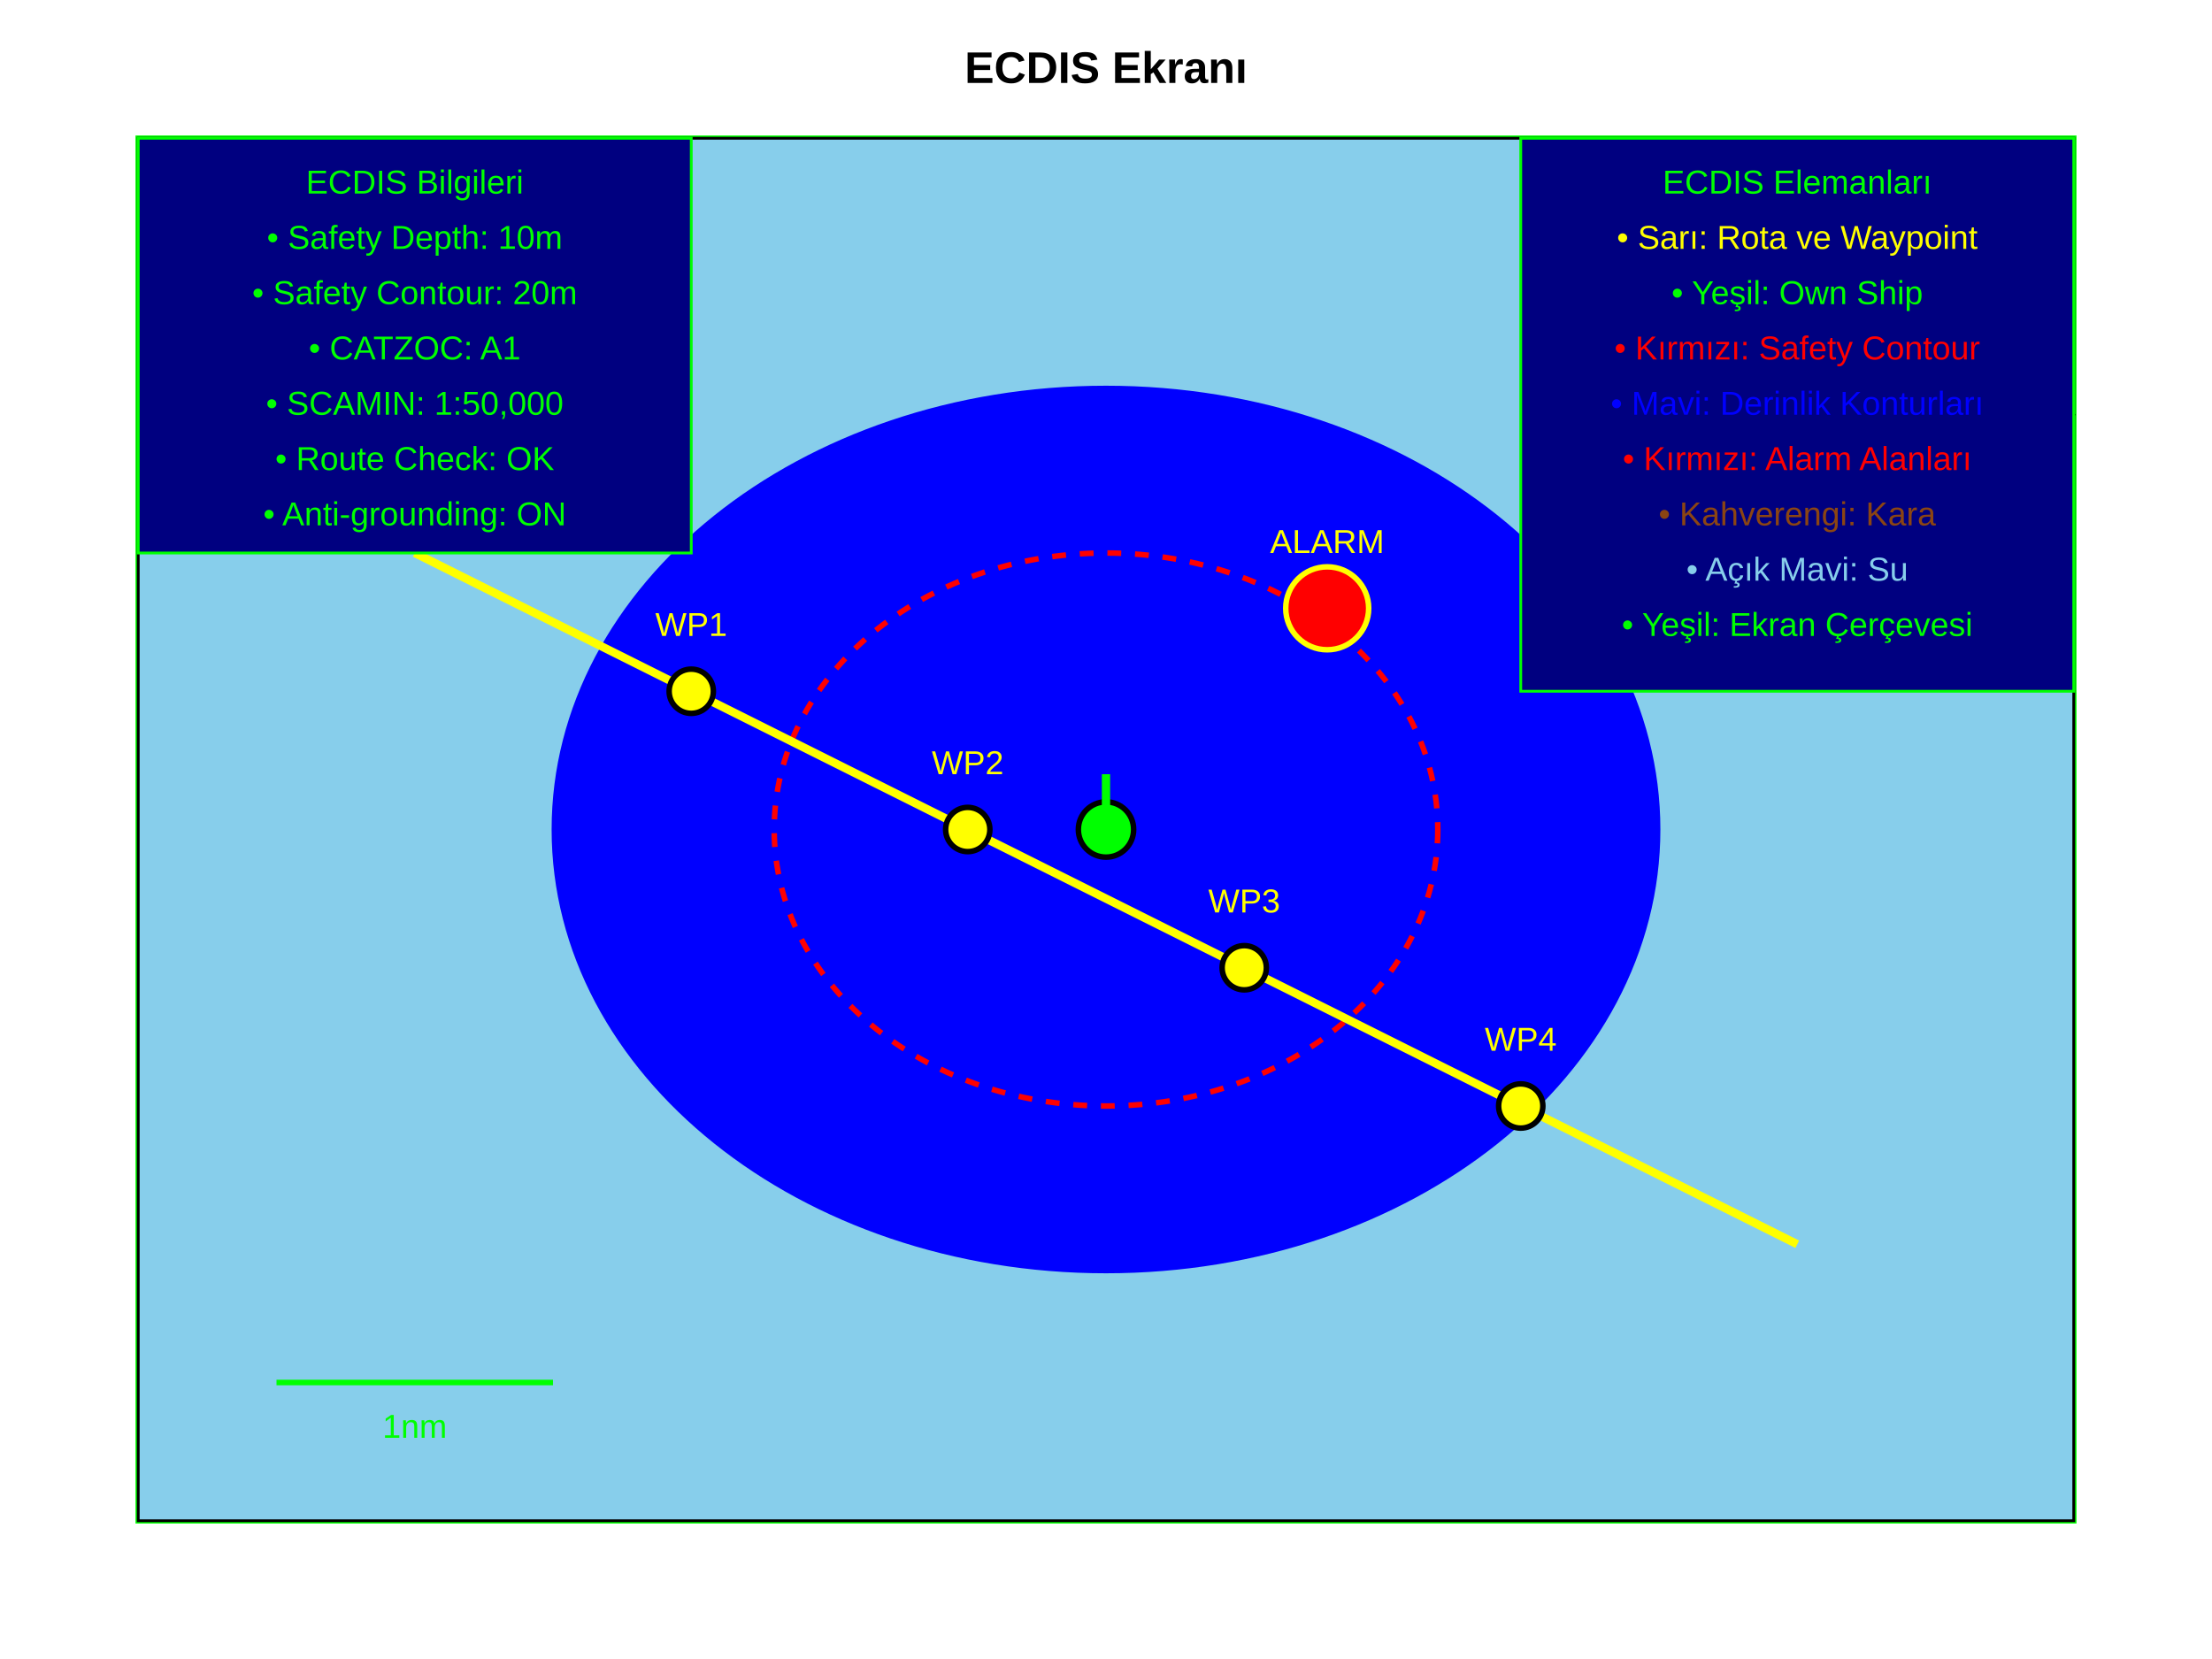
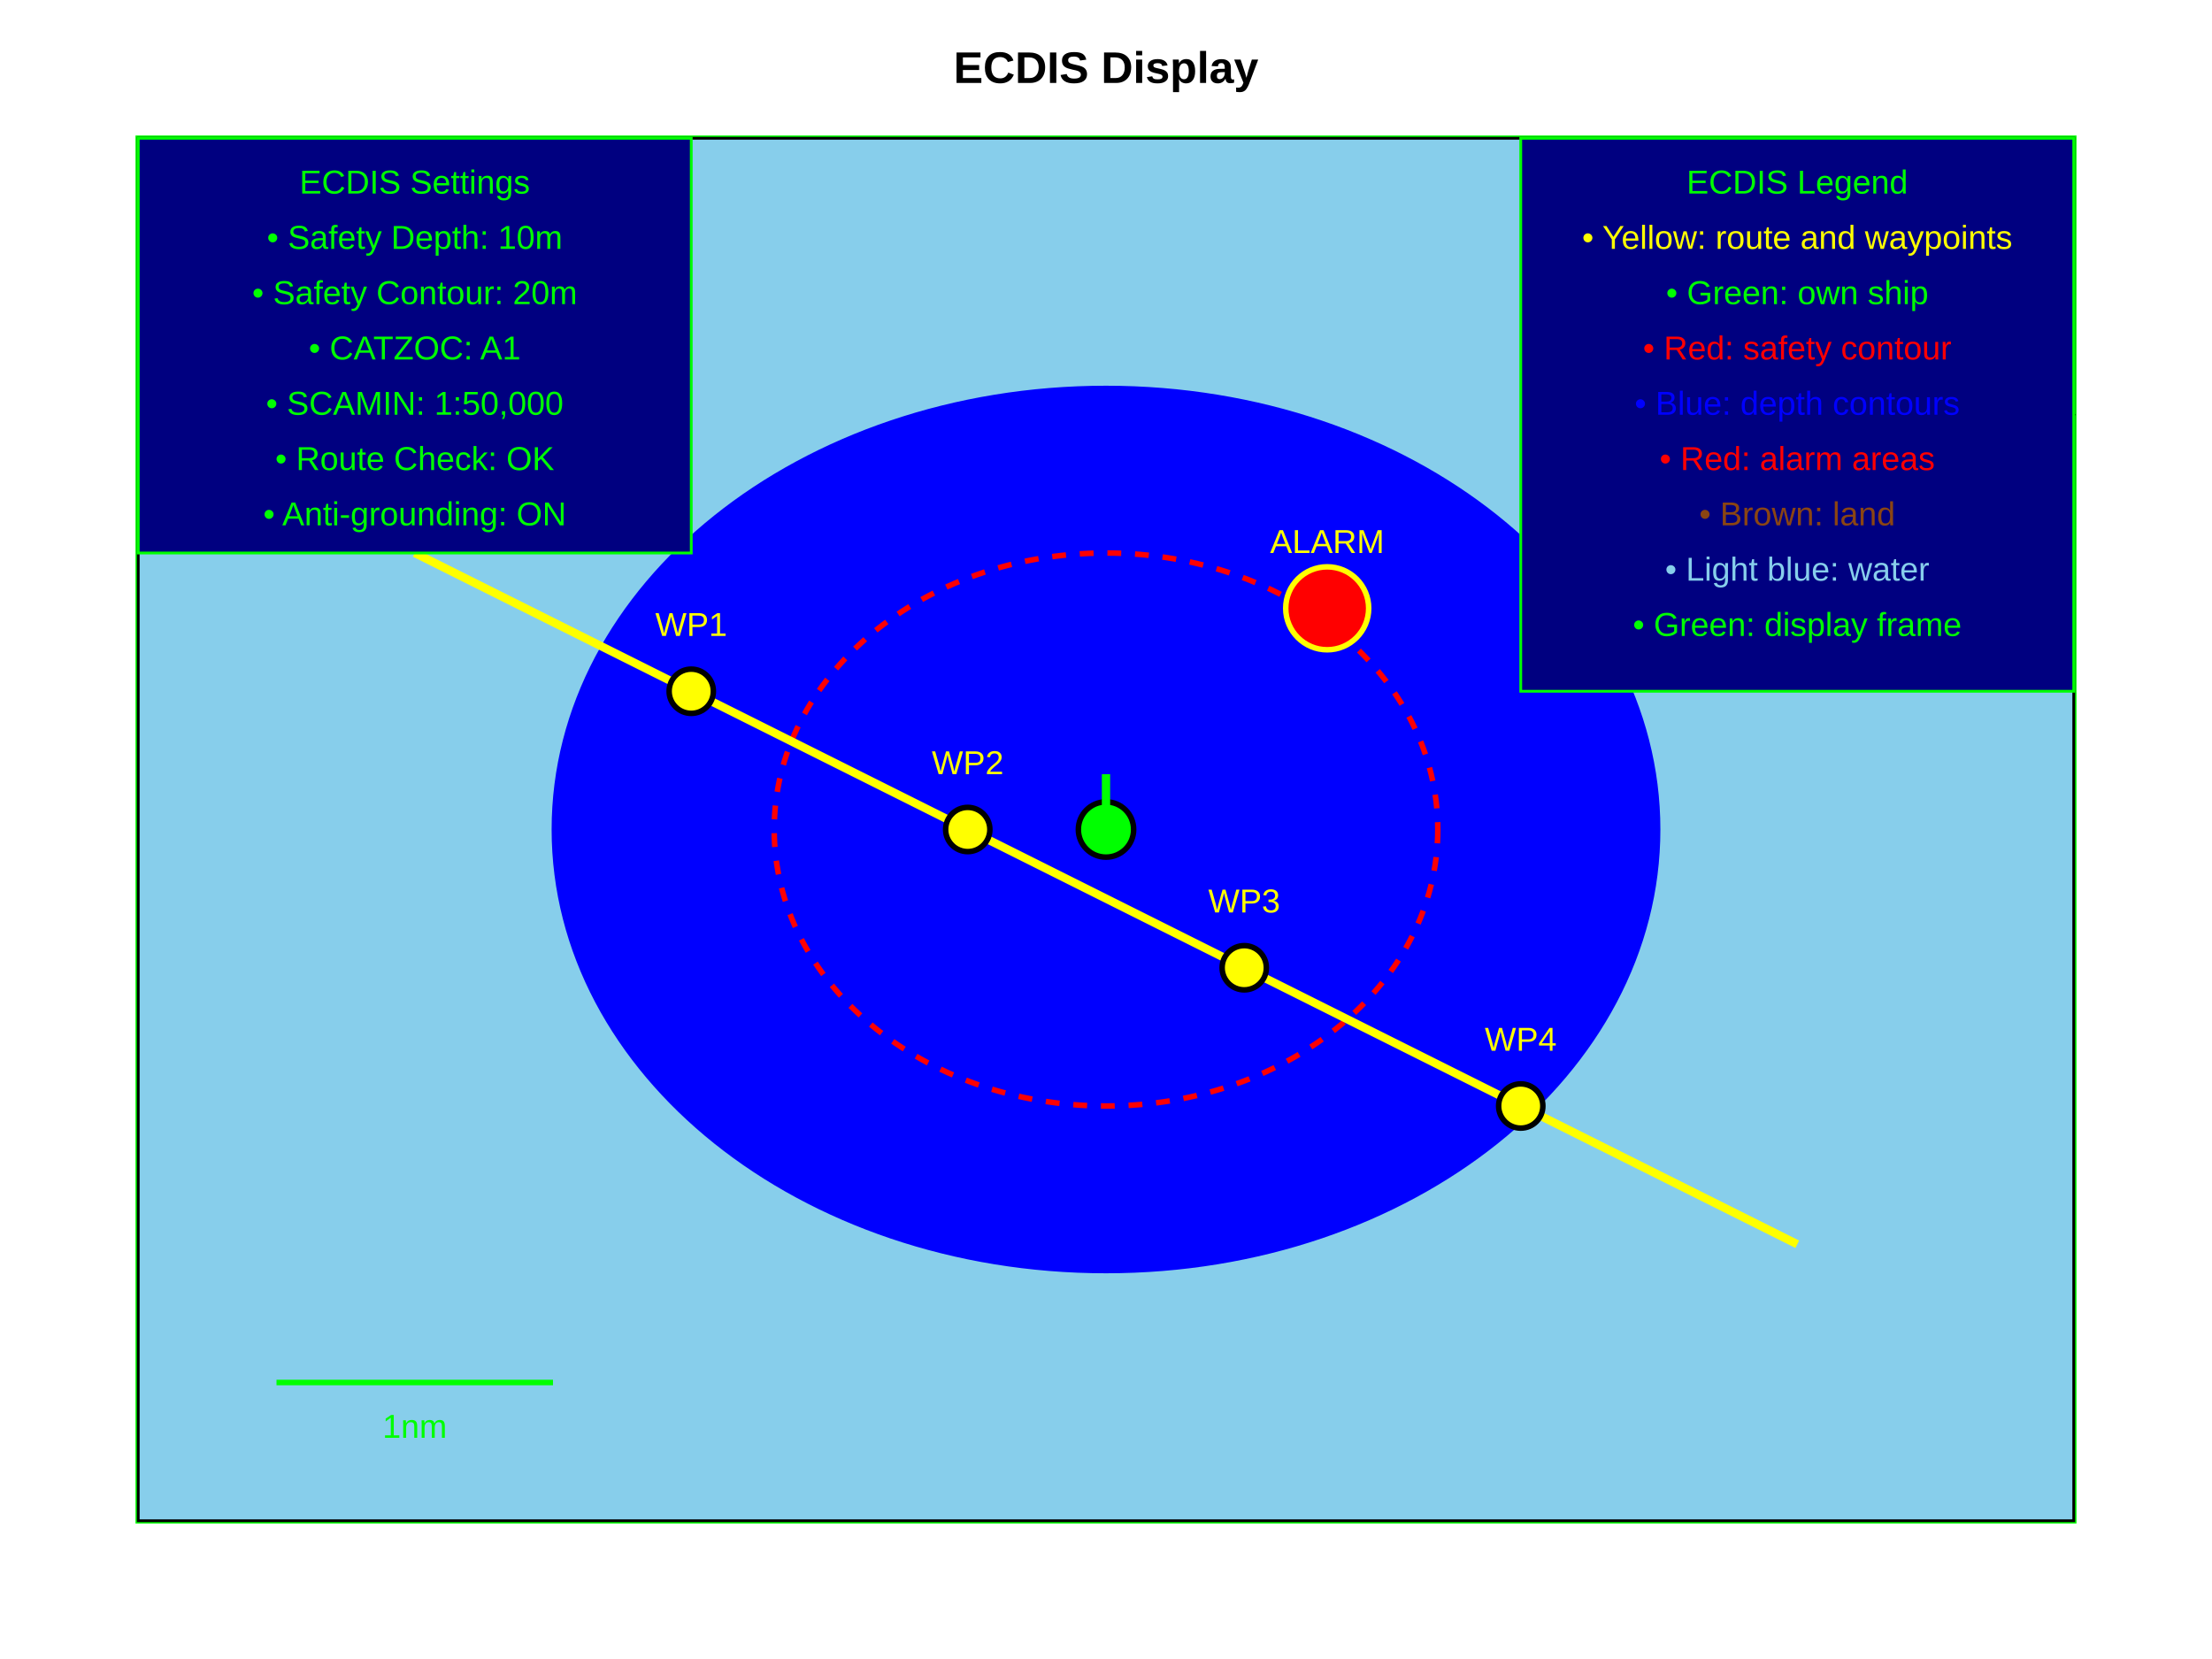
<svg xmlns="http://www.w3.org/2000/svg" viewBox="0 0 800 600">
  <defs>
    <style>
      .text { font-family: Arial, sans-serif; font-size: 12px; text-anchor: middle; }
      .title { font-size: 16px; font-weight: bold; }
      .screen { fill: #000080; stroke: #00ff00; stroke-width: 2; }
      .land { fill: #8B4513; stroke: #000; stroke-width: 1; }
      .water { fill: #87CEEB; stroke: #000; stroke-width: 1; }
      .route { fill: none; stroke: #ffff00; stroke-width: 3; }
      .waypoint { fill: #ffff00; stroke: #000; stroke-width: 2; }
      .ship { fill: #00ff00; stroke: #000; stroke-width: 2; }
      .safety-contour { fill: none; stroke: #ff0000; stroke-width: 2; stroke-dasharray: 5,5; }
      .depth { fill: #0000ff; stroke: #0000ff; stroke-width: 1; }
      .alarm { fill: #ff0000; stroke: #ffff00; stroke-width: 2; }
    </style>
  </defs>
-   <text x="400" y="30" class="text title">ECDIS Ekranı</text>
+   <text x="400" y="30" class="text title">ECDIS Display</text>
  <g transform="translate(400, 300)">
    <rect x="-350" y="-250" width="700" height="500" class="screen" />
    <path d="M -300 -200 L -200 -200 L -150 -150 L -200 -100 L -300 -100 Z" class="land" />
    <path d="M 200 -200 L 300 -200 L 350 -150 L 300 -100 L 200 -100 Z" class="land" />
    <rect x="-350" y="-250" width="700" height="500" class="water" />
    <ellipse cx="0" cy="0" rx="100" ry="80" class="depth" />
    <ellipse cx="0" cy="0" rx="150" ry="120" class="depth" />
    <ellipse cx="0" cy="0" rx="200" ry="160" class="depth" />
    <ellipse cx="0" cy="0" rx="120" ry="100" class="safety-contour" />
    <path d="M -250 -100 L -150 -50 L -50 0 L 50 50 L 150 100 L 250 150" class="route" />
    <circle cx="-150" cy="-50" r="8" class="waypoint" />
    <text x="-150" y="-70" class="text" fill="#ffff00">WP1</text>
    <circle cx="-50" cy="0" r="8" class="waypoint" />
    <text x="-50" y="-20" class="text" fill="#ffff00">WP2</text>
    <circle cx="50" cy="50" r="8" class="waypoint" />
    <text x="50" y="30" class="text" fill="#ffff00">WP3</text>
    <circle cx="150" cy="100" r="8" class="waypoint" />
    <text x="150" y="80" class="text" fill="#ffff00">WP4</text>
    <circle cx="0" cy="0" r="10" class="ship" />
    <line x1="0" y1="0" x2="0" y2="-20" stroke="#00ff00" stroke-width="3" />
    <circle cx="80" cy="-80" r="15" class="alarm" />
    <text x="80" y="-100" class="text" fill="#ffff00">ALARM</text>
    <line x1="-300" y1="200" x2="-200" y2="200" stroke="#00ff00" stroke-width="2" />
    <text x="-250" y="220" class="text" fill="#00ff00">1nm</text>
  </g>
  <rect x="50" y="50" width="200" height="150" fill="#000080" stroke="#00ff00" stroke-width="1" />
-   <text x="150" y="70" class="text" fill="#00ff00">ECDIS Bilgileri</text>
+   <text x="150" y="70" class="text" fill="#00ff00">ECDIS Settings</text>
  <text x="150" y="90" class="text" fill="#00ff00">• Safety Depth: 10m</text>
  <text x="150" y="110" class="text" fill="#00ff00">• Safety Contour: 20m</text>
  <text x="150" y="130" class="text" fill="#00ff00">• CATZOC: A1</text>
  <text x="150" y="150" class="text" fill="#00ff00">• SCAMIN: 1:50,000</text>
  <text x="150" y="170" class="text" fill="#00ff00">• Route Check: OK</text>
  <text x="150" y="190" class="text" fill="#00ff00">• Anti-grounding: ON</text>
  <rect x="550" y="50" width="200" height="200" fill="#000080" stroke="#00ff00" stroke-width="1" />
-   <text x="650" y="70" class="text" fill="#00ff00">ECDIS Elemanları</text>
-   <text x="650" y="90" class="text" fill="#ffff00">• Sarı: Rota ve Waypoint</text>
-   <text x="650" y="110" class="text" fill="#00ff00">• Yeşil: Own Ship</text>
-   <text x="650" y="130" class="text" fill="#ff0000">• Kırmızı: Safety Contour</text>
-   <text x="650" y="150" class="text" fill="#0000ff">• Mavi: Derinlik Konturları</text>
-   <text x="650" y="170" class="text" fill="#ff0000">• Kırmızı: Alarm Alanları</text>
-   <text x="650" y="190" class="text" fill="#8B4513">• Kahverengi: Kara</text>
-   <text x="650" y="210" class="text" fill="#87CEEB">• Açık Mavi: Su</text>
-   <text x="650" y="230" class="text" fill="#00ff00">• Yeşil: Ekran Çerçevesi</text>
+   <text x="650" y="70" class="text" fill="#00ff00">ECDIS Legend</text>
+   <text x="650" y="90" class="text" fill="#ffff00">• Yellow: route and waypoints</text>
+   <text x="650" y="110" class="text" fill="#00ff00">• Green: own ship</text>
+   <text x="650" y="130" class="text" fill="#ff0000">• Red: safety contour</text>
+   <text x="650" y="150" class="text" fill="#0000ff">• Blue: depth contours</text>
+   <text x="650" y="170" class="text" fill="#ff0000">• Red: alarm areas</text>
+   <text x="650" y="190" class="text" fill="#8B4513">• Brown: land</text>
+   <text x="650" y="210" class="text" fill="#87CEEB">• Light blue: water</text>
+   <text x="650" y="230" class="text" fill="#00ff00">• Green: display frame</text>
</svg>
